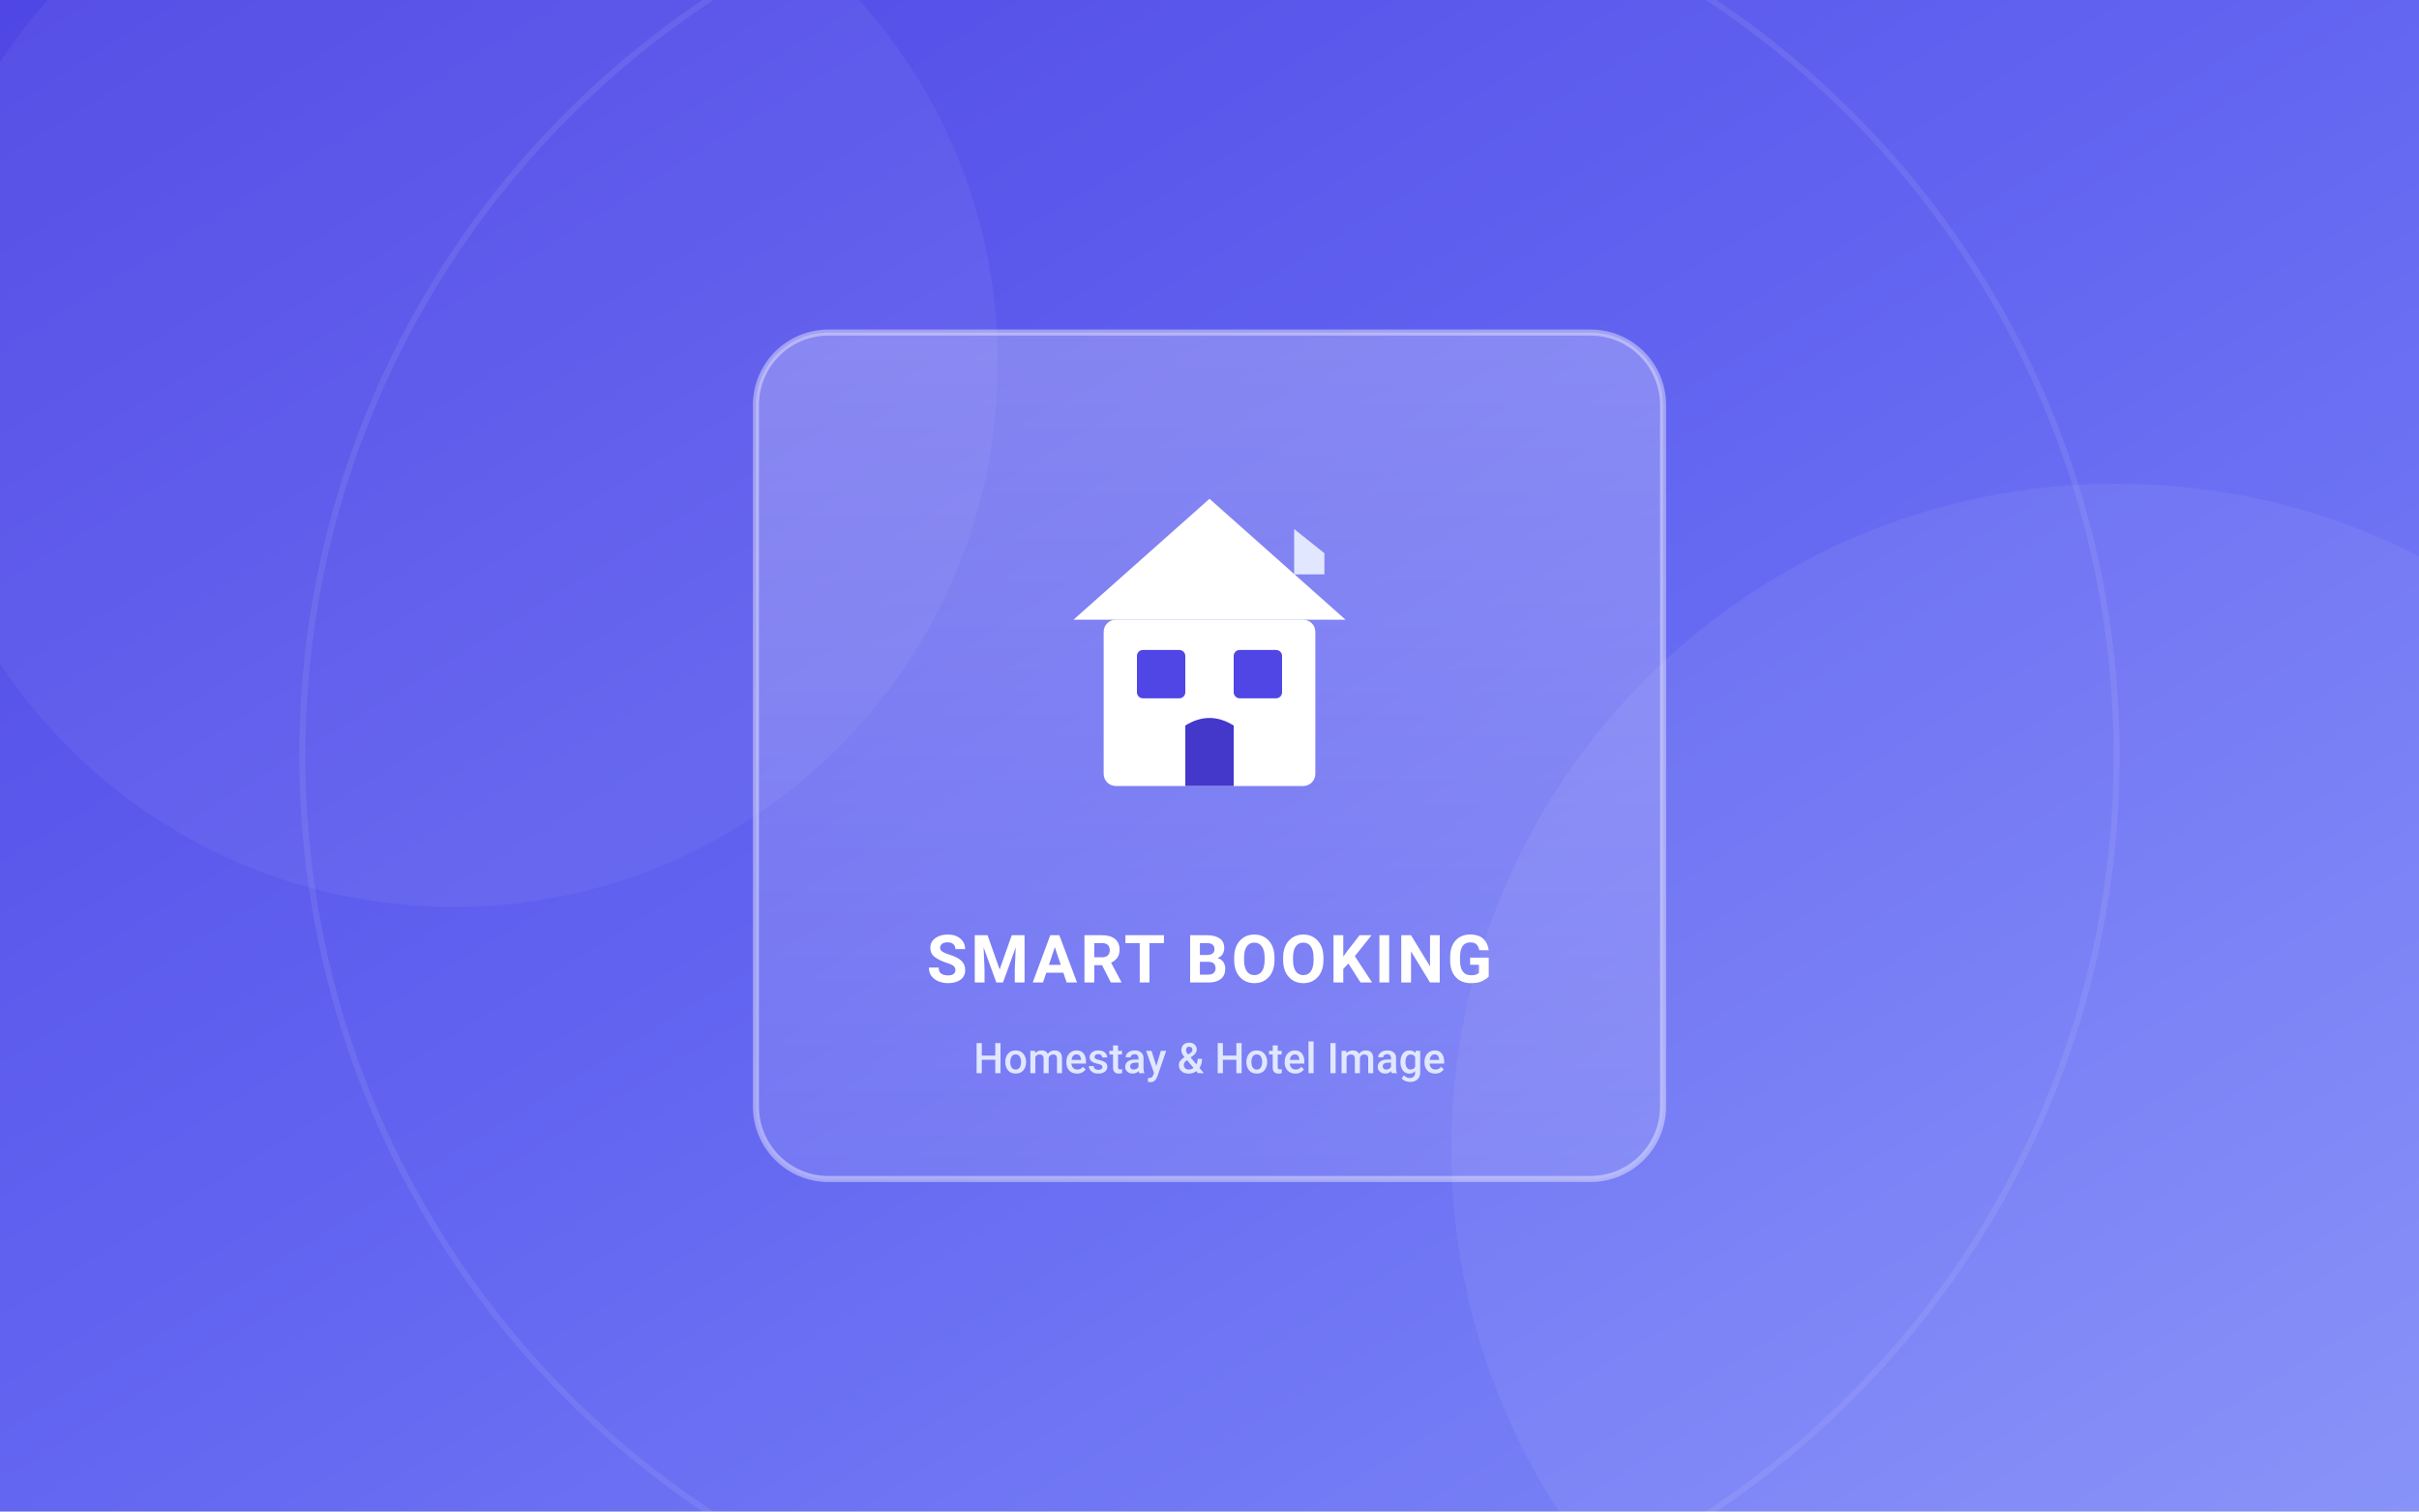
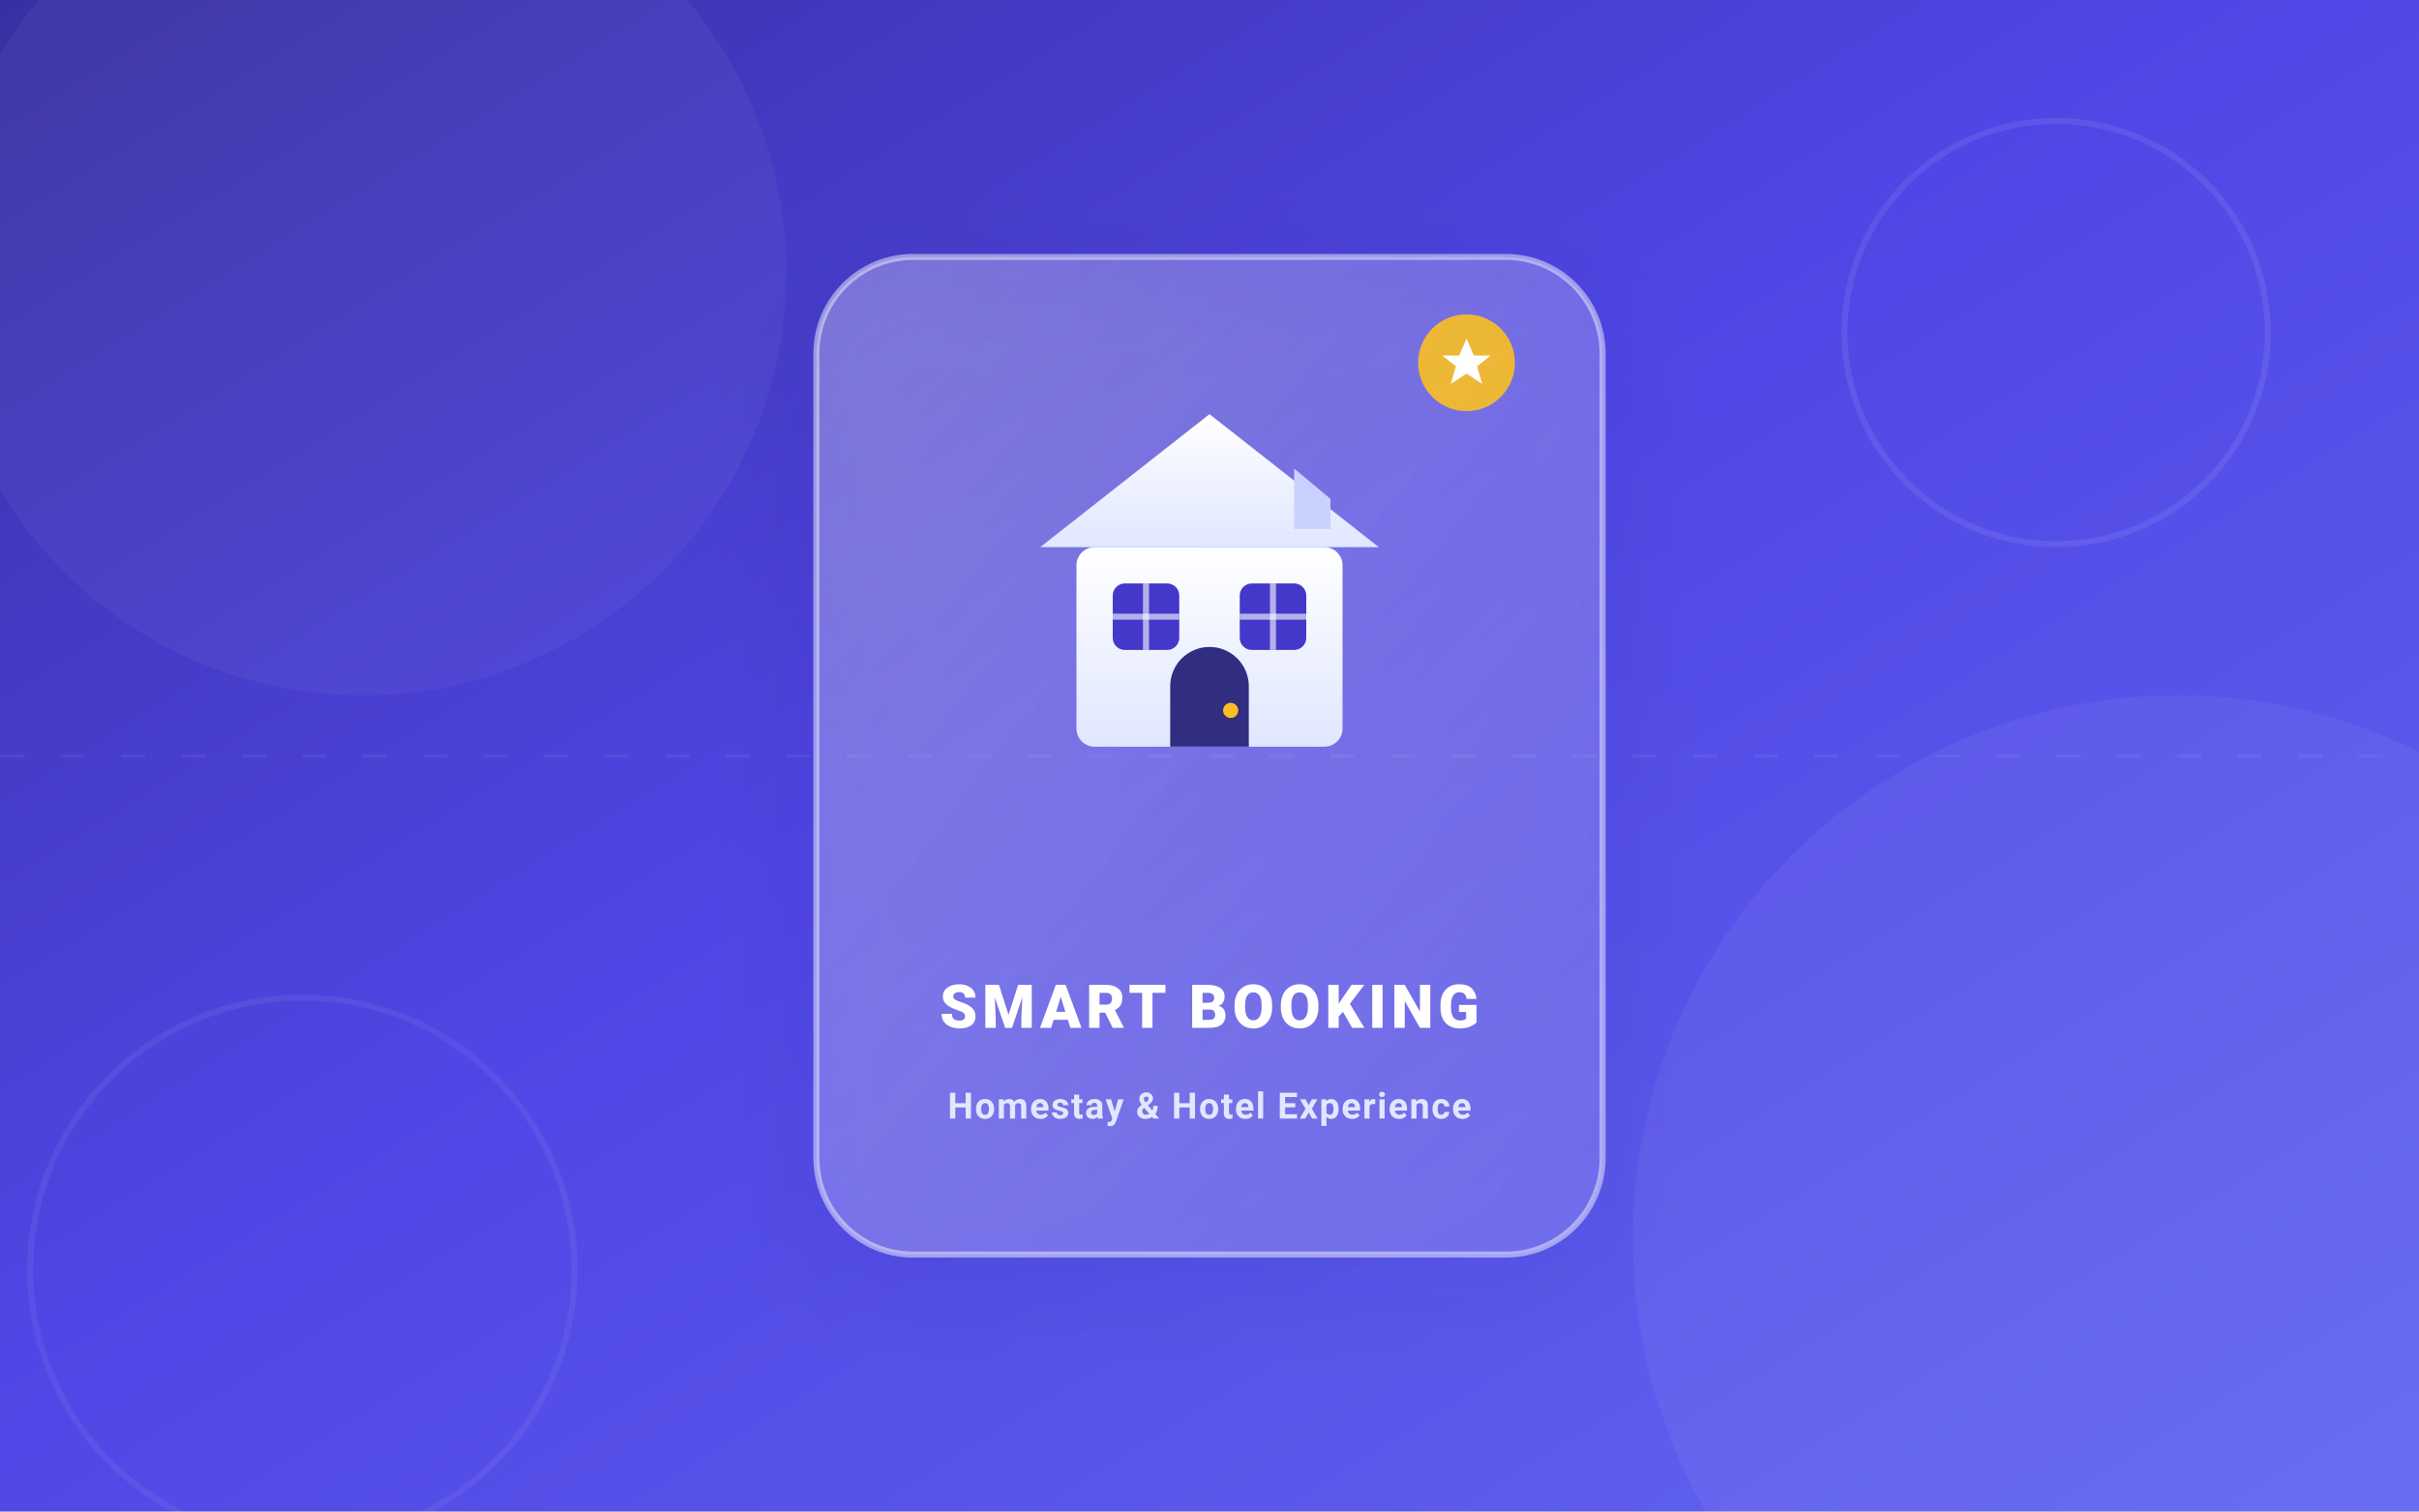
<svg xmlns="http://www.w3.org/2000/svg" viewBox="0 0 800 500" width="100%" height="100%">
  <defs>
    <linearGradient id="bgGrad" x1="0%" y1="0%" x2="100%" y2="100%">
-       <stop offset="0%" stop-color="#4f46e5" />
-       <stop offset="50%" stop-color="#6366f1" />
-       <stop offset="100%" stop-color="#818cf8" />
+       <stop offset="0%" stop-color="#3730a3" />
+       <stop offset="45%" stop-color="#4f46e5" />
+       <stop offset="100%" stop-color="#6366f1" />
    </linearGradient>
-     <linearGradient id="cardGrad" x1="0%" y1="0%" x2="0%" y2="100%">
-       <stop offset="0%" stop-color="rgba(255, 255, 255, 0.25)" />
-       <stop offset="100%" stop-color="rgba(255, 255, 255, 0.1)" />
+     <linearGradient id="glassGrad" x1="0%" y1="0%" x2="100%" y2="100%">
+       <stop offset="0%" stop-color="rgba(255, 255, 255, 0.28)" />
+       <stop offset="100%" stop-color="rgba(255, 255, 255, 0.12)" />
    </linearGradient>
+     <linearGradient id="iconGlow" x1="0%" y1="0%" x2="0%" y2="100%">
+       <stop offset="0%" stop-color="#ffffff" />
+       <stop offset="100%" stop-color="#e0e7ff" />
+     </linearGradient>
+     <filter id="dropShadow" x="-20%" y="-20%" width="140%" height="140%">
+       <feDropShadow dx="0" dy="12" stdDeviation="16" flood-color="#1e1b4b" flood-opacity="0.35" />
+     </filter>
  </defs>
  <rect width="800" height="500" fill="url(#bgGrad)" />
-   <circle cx="150" cy="120" r="180" fill="white" opacity="0.05" />
-   <circle cx="700" cy="380" r="220" fill="white" opacity="0.06" />
-   <circle cx="400" cy="250" r="300" fill="none" stroke="white" stroke-width="2" opacity="0.08" />
-   <rect x="250" y="110" width="300" height="280" rx="24" fill="url(#cardGrad)" stroke="rgba(255,255,255,0.4)" stroke-width="2" />
-   <g transform="translate(350, 160)" fill="white">
-     <path d="M50 5 L95 45 L5 45 Z" fill="#ffffff" />
-     <path d="M78 15 L78 30 L88 30 L88 23 Z" fill="#e0e7ff" />
-     <rect x="15" y="45" width="70" height="55" rx="4" fill="#ffffff" />
-     <rect x="26" y="55" width="16" height="16" rx="2" fill="#4f46e5" />
-     <rect x="58" y="55" width="16" height="16" rx="2" fill="#4f46e5" />
-     <path d="M42 80 L42 100 L58 100 L58 80 Q50 75 42 80 Z" fill="#4338ca" />
+   <circle cx="120" cy="90" r="140" fill="white" opacity="0.04" />
+   <circle cx="720" cy="410" r="180" fill="white" opacity="0.05" />
+   <circle cx="680" cy="110" r="70" fill="none" stroke="white" stroke-width="2" opacity="0.08" />
+   <circle cx="100" cy="420" r="90" fill="none" stroke="white" stroke-width="2" opacity="0.06" />
+   <path d="M 0,250 L 800,250" stroke="white" stroke-width="1" stroke-dasharray="8 12" opacity="0.06" />
+   <rect x="270" y="85" width="260" height="330" rx="32" fill="url(#glassGrad)" stroke="rgba(255, 255, 255, 0.45)" stroke-width="2" filter="url(#dropShadow)" />
+   <g transform="translate(400, 205)">
+     <path d="M 0,-68 L 56,-24 L -56,-24 Z" fill="url(#iconGlow)" />
+     <path d="M 28,-50 L 28,-30 L 40,-30 L 40,-40 Z" fill="#c7d2fe" />
+     <rect x="-44" y="-24" width="88" height="66" rx="6" fill="url(#iconGlow)" />
+     <rect x="-32" y="-12" width="22" height="22" rx="4" fill="#4338ca" />
+     <line x1="-21" y1="-12" x2="-21" y2="10" stroke="white" stroke-width="2" opacity="0.6" />
+     <line x1="-32" y1="-1" x2="-10" y2="-1" stroke="white" stroke-width="2" opacity="0.6" />
+     <rect x="10" y="-12" width="22" height="22" rx="4" fill="#4338ca" />
+     <line x1="21" y1="-12" x2="21" y2="10" stroke="white" stroke-width="2" opacity="0.6" />
+     <line x1="10" y1="-1" x2="32" y2="-1" stroke="white" stroke-width="2" opacity="0.6" />
+     <path d="M -13,42 L -13,22 A 13,13 0 0 1 13,22 L 13,42 Z" fill="#312e81" />
+     <circle cx="7" cy="30" r="2.5" fill="#fbbf24" />
  </g>
-   <text x="400" y="325" text-anchor="middle" font-family="-apple-system, BlinkMacSystemFont, 'Segoe UI', Roboto, Helvetica, Arial, sans-serif" font-size="22" font-weight="700" fill="#ffffff" letter-spacing="1">SMART BOOKING</text>
-   <text x="400" y="355" text-anchor="middle" font-family="-apple-system, BlinkMacSystemFont, 'Segoe UI', Roboto, Helvetica, Arial, sans-serif" font-size="14" font-weight="500" fill="#e0e7ff">Homestay &amp; Hotel Image</text>
+   <g transform="translate(485, 120)">
+     <circle cx="0" cy="0" r="16" fill="#fbbf24" opacity="0.9" />
+     <path d="M 0,-8 L 2.4,-2.4 L 8,-2.4 L 3.5,1.2 L 5.2,7 L 0,3.6 L -5.2,7 L -3.5,1.2 L -8,-2.4 L -2.4,-2.4 Z" fill="#ffffff" />
+   </g>
+   <text x="400" y="340" text-anchor="middle" font-family="'Outfit', -apple-system, BlinkMacSystemFont, 'Segoe UI', Roboto, sans-serif" font-size="20" font-weight="800" fill="#ffffff" letter-spacing="1.5">SMART BOOKING</text>
+   <text x="400" y="370" text-anchor="middle" font-family="'Plus Jakarta Sans', -apple-system, BlinkMacSystemFont, 'Segoe UI', Roboto, sans-serif" font-size="12" font-weight="600" fill="#e0e7ff" letter-spacing="0.5">Homestay &amp; Hotel Experience</text>
</svg>
